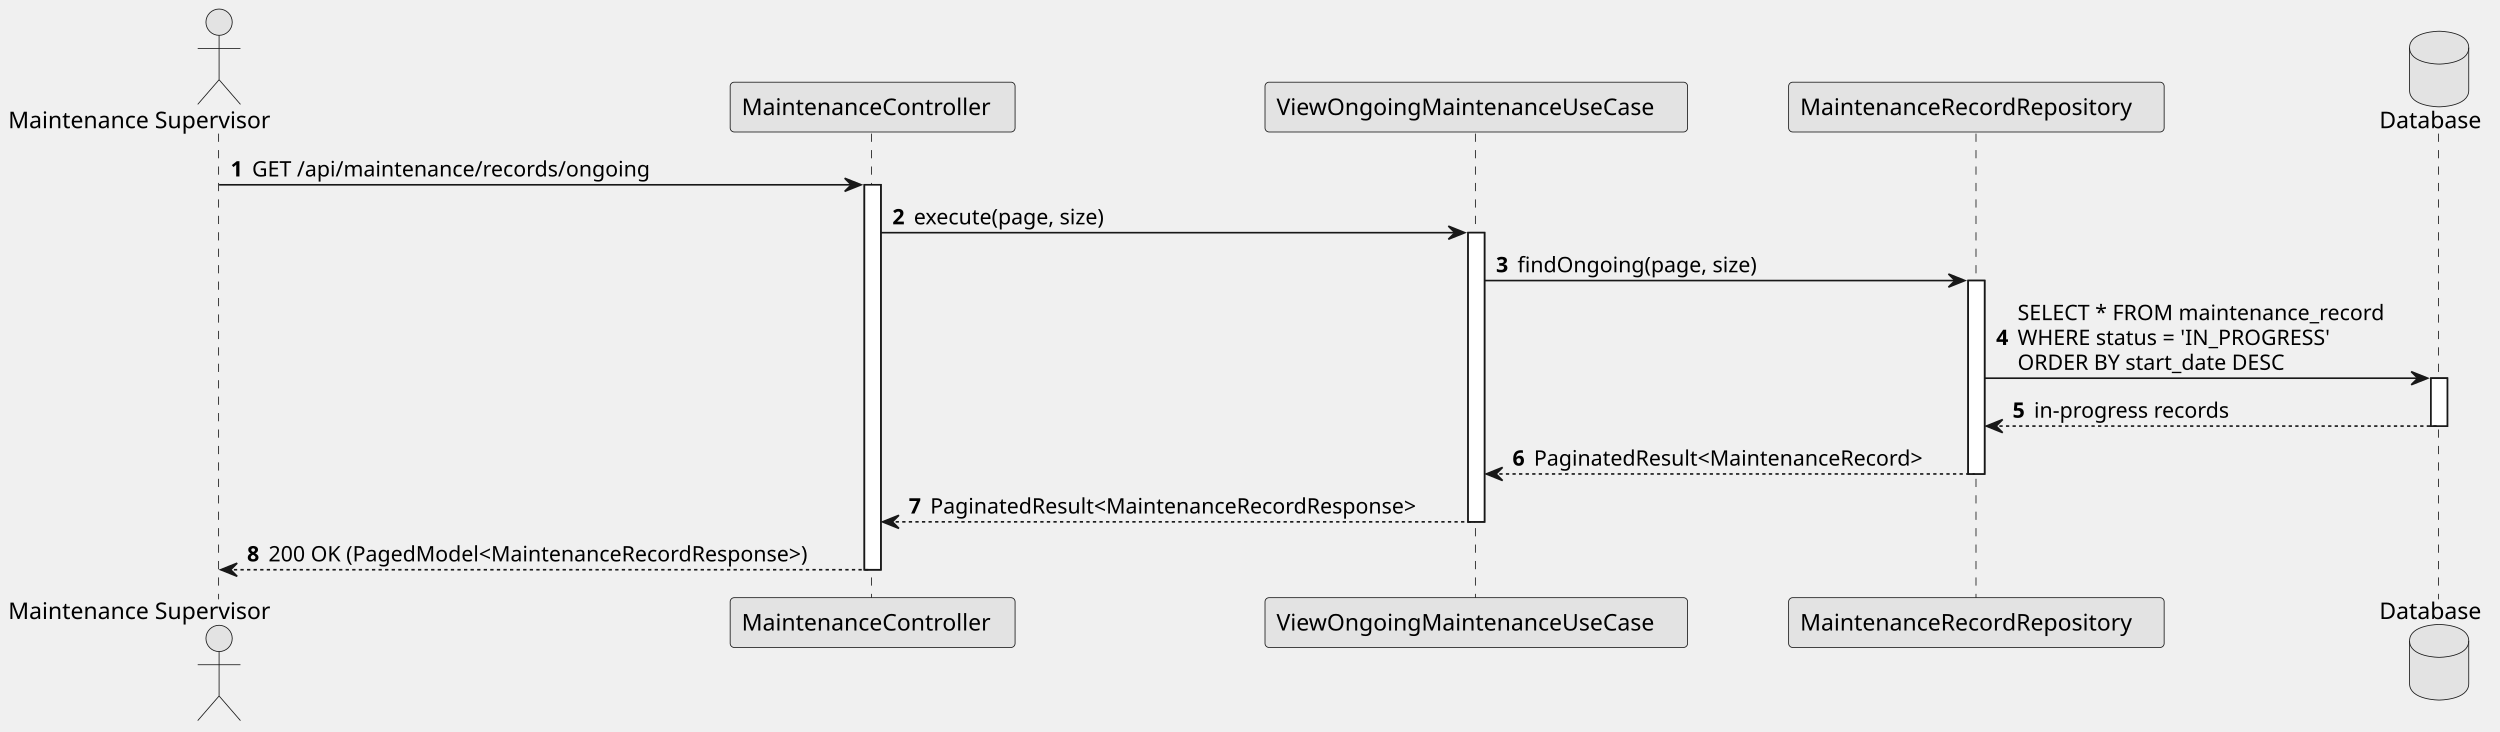
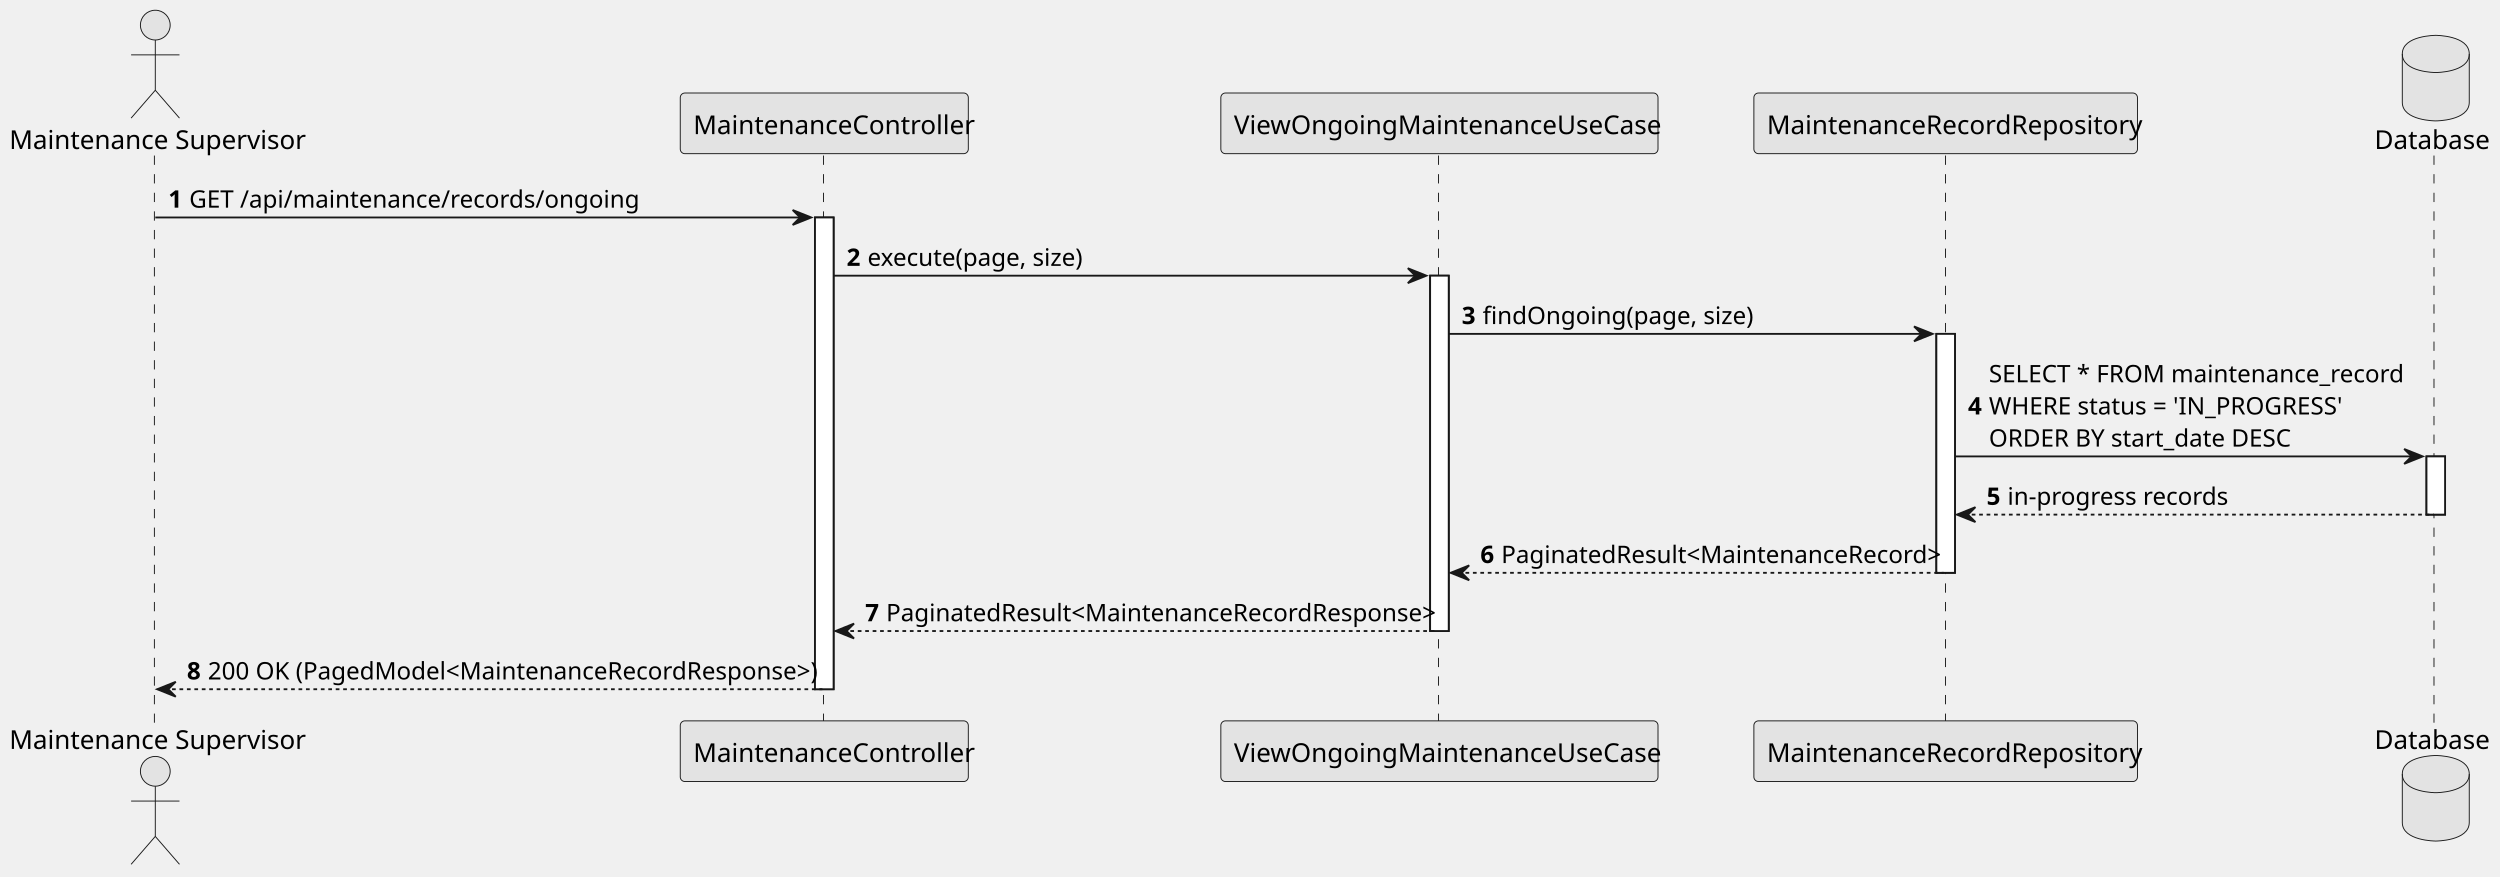
- <svg xmlns="http://www.w3.org/2000/svg" contentStyleType="text/css" data-diagram-type="SEQUENCE" height="445px" preserveAspectRatio="none" style="width:1521px;height:445px;background:#FFFFFF;" version="1.1" viewBox="0 0 1521 445" width="1521px" zoomAndPan="magnify">
+ <svg xmlns="http://www.w3.org/2000/svg" contentStyleType="text/css" data-diagram-type="SEQUENCE" height="471px" preserveAspectRatio="none" style="width:1344px;height:471px;background:#FFFFFF;" version="1.1" viewBox="0 0 1344 471" width="1344px" zoomAndPan="magnify">
  <defs />
  <g>
    <g>
-       <rect fill="#FFFFFF" height="234.195" style="stroke:#181818;stroke-width:1;" width="10" x="525.908" y="112.43" />
+       <rect fill="#FFFFFF" height="253.619" style="stroke:#181818;stroke-width:1;" width="10" x="438.136" y="116.912" />
    </g>
    <g>
-       <rect fill="#FFFFFF" height="175.93" style="stroke:#181818;stroke-width:1;" width="10" x="893.18" y="141.562" />
+       <rect fill="#FFFFFF" height="191.037" style="stroke:#181818;stroke-width:1;" width="10" x="768.833" y="148.203" />
    </g>
    <g>
-       <rect fill="#FFFFFF" height="117.664" style="stroke:#181818;stroke-width:1;" width="10" x="1197.433" y="170.695" />
+       <rect fill="#FFFFFF" height="128.455" style="stroke:#181818;stroke-width:1;" width="10" x="1040.992" y="179.494" />
    </g>
    <g>
-       <rect fill="#FFFFFF" height="29.133" style="stroke:#181818;stroke-width:1;" width="10" x="1478.981" y="230.094" />
-     </g>
-     <g class="participant-lifeline" data-entity-uid="part1" data-qualified-name="Actor" id="part1-lifeline">
-       <g>
-         <rect fill="#000000" fill-opacity="0" height="283.328" width="8" x="129.292" y="81.297" />
-         <line style="stroke:#181818;stroke-width:0.5;stroke-dasharray:5,5;" x1="133" x2="133" y1="81.297" y2="364.625" />
-       </g>
-     </g>
-     <g class="participant-lifeline" data-entity-uid="part2" data-qualified-name="Ctrl" id="part2-lifeline">
-       <g>
-         <rect fill="#000000" fill-opacity="0" height="283.328" width="8" x="526.908" y="81.297" />
-         <line style="stroke:#181818;stroke-width:0.5;stroke-dasharray:5,5;" x1="530.242" x2="530.242" y1="81.297" y2="364.625" />
-       </g>
-     </g>
-     <g class="participant-lifeline" data-entity-uid="part3" data-qualified-name="UC" id="part3-lifeline">
-       <g>
-         <rect fill="#000000" fill-opacity="0" height="283.328" width="8" x="894.18" y="81.297" />
-         <line style="stroke:#181818;stroke-width:0.5;stroke-dasharray:5,5;" x1="897.63" x2="897.63" y1="81.297" y2="364.625" />
-       </g>
-     </g>
-     <g class="participant-lifeline" data-entity-uid="part4" data-qualified-name="Repo" id="part4-lifeline">
-       <g>
-         <rect fill="#000000" fill-opacity="0" height="283.328" width="8" x="1198.433" y="81.297" />
-         <line style="stroke:#181818;stroke-width:0.5;stroke-dasharray:5,5;" x1="1202.194" x2="1202.194" y1="81.297" y2="364.625" />
-       </g>
-     </g>
-     <g class="participant-lifeline" data-entity-uid="part5" data-qualified-name="DB" id="part5-lifeline">
-       <g>
-         <rect fill="#000000" fill-opacity="0" height="283.328" width="8" x="1479.981" y="81.297" />
-         <line style="stroke:#181818;stroke-width:0.5;stroke-dasharray:5,5;" x1="1483.581" x2="1483.581" y1="81.297" y2="364.625" />
-       </g>
-     </g>
-     <g class="participant participant-head" data-entity-uid="part1" data-qualified-name="Actor" id="part1-head">
-       <text fill="#000000" font-family="sans-serif" font-size="14" lengthAdjust="spacing" textLength="250.585" x="5" y="77.995">Maintenance Supervisor</text>
-       <ellipse cx="133.292" cy="13.5" fill="#E3E3E3" rx="8" ry="8" style="stroke:#181818;stroke-width:0.5;" />
-       <path d="M133.292,21.5 L133.292,48.5 M120.293,29.5 L146.292,29.5 M133.292,48.5 L120.293,63.5 M133.292,48.5 L146.292,63.5" fill="none" style="stroke:#181818;stroke-width:0.5;" />
-     </g>
-     <g class="participant participant-tail" data-entity-uid="part1" data-qualified-name="Actor" id="part1-tail">
-       <text fill="#000000" font-family="sans-serif" font-size="14" lengthAdjust="spacing" textLength="250.585" x="5" y="376.62">Maintenance Supervisor</text>
-       <ellipse cx="133.292" cy="388.422" fill="#E3E3E3" rx="8" ry="8" style="stroke:#181818;stroke-width:0.5;" />
-       <path d="M133.292,396.422 L133.292,423.422 M120.293,404.422 L146.292,404.422 M133.292,423.422 L120.293,438.422 M133.292,423.422 L146.292,438.422" fill="none" style="stroke:#181818;stroke-width:0.5;" />
-     </g>
-     <g class="participant participant-head" data-entity-uid="part2" data-qualified-name="Ctrl" id="part2-head">
-       <rect fill="#E3E3E3" height="30.297" rx="2.5" ry="2.5" style="stroke:#181818;stroke-width:0.5;" width="173.332" x="444.242" y="50" />
-       <text fill="#000000" font-family="sans-serif" font-size="14" lengthAdjust="spacing" textLength="159.332" x="451.242" y="69.995">MaintenanceController</text>
-     </g>
-     <g class="participant participant-tail" data-entity-uid="part2" data-qualified-name="Ctrl" id="part2-tail">
-       <rect fill="#E3E3E3" height="30.297" rx="2.5" ry="2.5" style="stroke:#181818;stroke-width:0.5;" width="173.332" x="444.242" y="363.625" />
-       <text fill="#000000" font-family="sans-serif" font-size="14" lengthAdjust="spacing" textLength="159.332" x="451.242" y="383.62">MaintenanceController</text>
-     </g>
-     <g class="participant participant-head" data-entity-uid="part3" data-qualified-name="UC" id="part3-head">
-       <rect fill="#E3E3E3" height="30.297" rx="2.5" ry="2.5" style="stroke:#181818;stroke-width:0.5;" width="257.1" x="769.63" y="50" />
-       <text fill="#000000" font-family="sans-serif" font-size="14" lengthAdjust="spacing" textLength="243.1" x="776.63" y="69.995">ViewOngoingMaintenanceUseCase</text>
-     </g>
-     <g class="participant participant-tail" data-entity-uid="part3" data-qualified-name="UC" id="part3-tail">
-       <rect fill="#E3E3E3" height="30.297" rx="2.5" ry="2.5" style="stroke:#181818;stroke-width:0.5;" width="257.1" x="769.63" y="363.625" />
-       <text fill="#000000" font-family="sans-serif" font-size="14" lengthAdjust="spacing" textLength="243.1" x="776.63" y="383.62">ViewOngoingMaintenanceUseCase</text>
-     </g>
-     <g class="participant participant-head" data-entity-uid="part4" data-qualified-name="Repo" id="part4-head">
-       <rect fill="#E3E3E3" height="30.297" rx="2.5" ry="2.5" style="stroke:#181818;stroke-width:0.5;" width="228.477" x="1088.194" y="50" />
-       <text fill="#000000" font-family="sans-serif" font-size="14" lengthAdjust="spacing" textLength="214.477" x="1095.194" y="69.995">MaintenanceRecordRepository</text>
-     </g>
-     <g class="participant participant-tail" data-entity-uid="part4" data-qualified-name="Repo" id="part4-tail">
-       <rect fill="#E3E3E3" height="30.297" rx="2.5" ry="2.5" style="stroke:#181818;stroke-width:0.5;" width="228.477" x="1088.194" y="363.625" />
-       <text fill="#000000" font-family="sans-serif" font-size="14" lengthAdjust="spacing" textLength="214.477" x="1095.194" y="383.62">MaintenanceRecordRepository</text>
-     </g>
-     <g class="participant participant-head" data-entity-uid="part5" data-qualified-name="DB" id="part5-head">
-       <text fill="#000000" font-family="sans-serif" font-size="14" lengthAdjust="spacing" textLength="66.801" x="1447.581" y="77.995">Database</text>
-       <path d="M1465.981,29 C1465.981,19 1483.981,19 1483.981,19 C1483.981,19 1501.981,19 1501.981,29 L1501.981,55 C1501.981,65 1483.981,65 1483.981,65 C1483.981,65 1465.981,65 1465.981,55 L1465.981,29" fill="#E3E3E3" style="stroke:#181818;stroke-width:0.5;" />
-       <path d="M1465.981,29 C1465.981,39 1483.981,39 1483.981,39 C1483.981,39 1501.981,39 1501.981,29" fill="none" style="stroke:#181818;stroke-width:0.5;" />
-     </g>
-     <g class="participant participant-tail" data-entity-uid="part5" data-qualified-name="DB" id="part5-tail">
-       <text fill="#000000" font-family="sans-serif" font-size="14" lengthAdjust="spacing" textLength="66.801" x="1447.581" y="376.62">Database</text>
-       <path d="M1465.981,389.922 C1465.981,379.922 1483.981,379.922 1483.981,379.922 C1483.981,379.922 1501.981,379.922 1501.981,389.922 L1501.981,415.922 C1501.981,425.922 1483.981,425.922 1483.981,425.922 C1483.981,425.922 1465.981,425.922 1465.981,415.922 L1465.981,389.922" fill="#E3E3E3" style="stroke:#181818;stroke-width:0.5;" />
-       <path d="M1465.981,389.922 C1465.981,399.922 1483.981,399.922 1483.981,399.922 C1483.981,399.922 1501.981,399.922 1501.981,389.922" fill="none" style="stroke:#181818;stroke-width:0.5;" />
+       <rect fill="#FFFFFF" height="31.291" style="stroke:#181818;stroke-width:1;" width="10" x="1304.475" y="245.367" />
    </g>
    <g>
-       <rect fill="#FFFFFF" height="234.195" style="stroke:#181818;stroke-width:1;" width="10" x="525.908" y="112.43" />
+       <rect fill="#000000" fill-opacity="0" height="304.91" width="8" x="79.486" y="83.621" />
+       <line style="stroke:#181818;stroke-width:0.5;stroke-dasharray:5,5;" x1="83" x2="83" y1="83.621" y2="388.531" />
    </g>
    <g>
-       <rect fill="#FFFFFF" height="175.93" style="stroke:#181818;stroke-width:1;" width="10" x="893.18" y="141.562" />
+       <rect fill="#000000" fill-opacity="0" height="304.91" width="8" x="439.136" y="83.621" />
+       <line style="stroke:#181818;stroke-width:0.5;stroke-dasharray:5,5;" x1="442.709" x2="442.709" y1="83.621" y2="388.531" />
    </g>
    <g>
-       <rect fill="#FFFFFF" height="117.664" style="stroke:#181818;stroke-width:1;" width="10" x="1197.433" y="170.695" />
+       <rect fill="#000000" fill-opacity="0" height="304.91" width="8" x="769.833" y="83.621" />
+       <line style="stroke:#181818;stroke-width:0.5;stroke-dasharray:5,5;" x1="773.323" x2="773.323" y1="83.621" y2="388.531" />
    </g>
    <g>
-       <rect fill="#FFFFFF" height="29.133" style="stroke:#181818;stroke-width:1;" width="10" x="1478.981" y="230.094" />
+       <rect fill="#000000" fill-opacity="0" height="304.91" width="8" x="1041.992" y="83.621" />
+       <line style="stroke:#181818;stroke-width:0.5;stroke-dasharray:5,5;" x1="1045.885" x2="1045.885" y1="83.621" y2="388.531" />
    </g>
-     <g class="message" data-entity-1="part1" data-entity-2="part2" id="msg1">
-       <polygon fill="#181818" points="513.908,108.43,523.908,112.43,513.908,116.43,517.908,112.43" style="stroke:#181818;stroke-width:1;" />
-       <line style="stroke:#181818;stroke-width:1;" x1="133.292" x2="519.908" y1="112.43" y2="112.43" />
-       <text fill="#000000" font-family="sans-serif" font-size="13" font-weight="bold" lengthAdjust="spacing" textLength="9.045" x="140.292" y="107.364">1</text>
-       <text fill="#000000" font-family="sans-serif" font-size="13" lengthAdjust="spacing" textLength="254.192" x="153.338" y="107.364">GET /api/maintenance/records/ongoing</text>
+     <g>
+       <rect fill="#000000" fill-opacity="0" height="304.91" width="8" x="1305.475" y="83.621" />
+       <line style="stroke:#181818;stroke-width:0.5;stroke-dasharray:5,5;" x1="1308.51" x2="1308.51" y1="83.621" y2="388.531" />
    </g>
-     <g class="message" data-entity-1="part2" data-entity-2="part3" id="msg2">
-       <polygon fill="#181818" points="881.18,137.562,891.18,141.562,881.18,145.562,885.18,141.562" style="stroke:#181818;stroke-width:1;" />
-       <line style="stroke:#181818;stroke-width:1;" x1="535.908" x2="887.18" y1="141.562" y2="141.562" />
-       <text fill="#000000" font-family="sans-serif" font-size="13" font-weight="bold" lengthAdjust="spacing" textLength="9.045" x="542.908" y="136.497">2</text>
-       <text fill="#000000" font-family="sans-serif" font-size="13" lengthAdjust="spacing" textLength="128.254" x="555.954" y="136.497">execute(page, size)</text>
+     <g class="participant participant-head" data-participant="Actor">
+       <text fill="#000000" font-family="sans-serif" font-size="14" lengthAdjust="spacing" textLength="150.972" x="5" y="80.107">Maintenance Supervisor</text>
+       <ellipse cx="83.486" cy="13.5" fill="#E3E3E3" rx="8" ry="8" style="stroke:#181818;stroke-width:0.5;" />
+       <path d="M83.486,21.5 L83.486,48.5 M70.486,29.5 L96.486,29.5 M83.486,48.5 L70.486,63.5 M83.486,48.5 L96.486,63.5" fill="none" style="stroke:#181818;stroke-width:0.5;" />
    </g>
-     <g class="message" data-entity-1="part3" data-entity-2="part4" id="msg3">
-       <polygon fill="#181818" points="1185.433,166.695,1195.433,170.695,1185.433,174.695,1189.433,170.695" style="stroke:#181818;stroke-width:1;" />
-       <line style="stroke:#181818;stroke-width:1;" x1="903.18" x2="1191.433" y1="170.695" y2="170.695" />
-       <text fill="#000000" font-family="sans-serif" font-size="13" font-weight="bold" lengthAdjust="spacing" textLength="9.045" x="910.18" y="165.629">3</text>
-       <text fill="#000000" font-family="sans-serif" font-size="13" lengthAdjust="spacing" textLength="155.543" x="923.226" y="165.629">findOngoing(page, size)</text>
+     <g class="participant participant-tail" data-participant="Actor">
+       <text fill="#000000" font-family="sans-serif" font-size="14" lengthAdjust="spacing" textLength="150.972" x="5" y="402.639">Maintenance Supervisor</text>
+       <ellipse cx="83.486" cy="414.652" fill="#E3E3E3" rx="8" ry="8" style="stroke:#181818;stroke-width:0.5;" />
+       <path d="M83.486,422.652 L83.486,449.652 M70.486,430.652 L96.486,430.652 M83.486,449.652 L70.486,464.652 M83.486,449.652 L96.486,464.652" fill="none" style="stroke:#181818;stroke-width:0.5;" />
    </g>
-     <g class="message" data-entity-1="part4" data-entity-2="part5" id="msg4">
-       <polygon fill="#181818" points="1466.981,226.094,1476.981,230.094,1466.981,234.094,1470.981,230.094" style="stroke:#181818;stroke-width:1;" />
-       <line style="stroke:#181818;stroke-width:1;" x1="1207.433" x2="1472.981" y1="230.094" y2="230.094" />
-       <text fill="#000000" font-family="sans-serif" font-size="13" font-weight="bold" lengthAdjust="spacing" textLength="9.045" x="1214.433" y="209.895">4</text>
-       <text fill="#000000" font-family="sans-serif" font-size="13" lengthAdjust="spacing" textLength="239.503" x="1227.478" y="194.762">SELECT * FROM maintenance_record</text>
-       <text fill="#000000" font-family="sans-serif" font-size="13" lengthAdjust="spacing" textLength="209.46" x="1227.478" y="209.895">WHERE status = 'IN_PROGRESS'</text>
-       <text fill="#000000" font-family="sans-serif" font-size="13" lengthAdjust="spacing" textLength="177.423" x="1227.478" y="225.028">ORDER BY start_date DESC</text>
+     <g class="participant participant-head" data-participant="Ctrl">
+       <rect fill="#E3E3E3" height="32.621" rx="2.5" ry="2.5" style="stroke:#181818;stroke-width:0.5;" width="154.855" x="365.709" y="50" />
+       <text fill="#000000" font-family="sans-serif" font-size="14" lengthAdjust="spacing" textLength="140.855" x="372.709" y="72.107">MaintenanceController</text>
    </g>
-     <g class="message" data-entity-1="part5" data-entity-2="part4" id="msg5">
-       <polygon fill="#181818" points="1218.433,255.227,1208.433,259.227,1218.433,263.227,1214.433,259.227" style="stroke:#181818;stroke-width:1;" />
-       <line style="stroke:#181818;stroke-width:1;stroke-dasharray:2,2;" x1="1212.433" x2="1482.981" y1="259.227" y2="259.227" />
-       <text fill="#000000" font-family="sans-serif" font-size="13" font-weight="bold" lengthAdjust="spacing" textLength="9.045" x="1224.433" y="254.161">5</text>
-       <text fill="#000000" font-family="sans-serif" font-size="13" lengthAdjust="spacing" textLength="126.179" x="1237.478" y="254.161">in-progress records</text>
+     <g class="participant participant-tail" data-participant="Ctrl">
+       <rect fill="#E3E3E3" height="32.621" rx="2.5" ry="2.5" style="stroke:#181818;stroke-width:0.5;" width="154.855" x="365.709" y="387.531" />
+       <text fill="#000000" font-family="sans-serif" font-size="14" lengthAdjust="spacing" textLength="140.855" x="372.709" y="409.639">MaintenanceController</text>
    </g>
-     <g class="message" data-entity-1="part4" data-entity-2="part3" id="msg6">
-       <polygon fill="#181818" points="914.18,284.359,904.18,288.359,914.18,292.359,910.18,288.359" style="stroke:#181818;stroke-width:1;" />
-       <line style="stroke:#181818;stroke-width:1;stroke-dasharray:2,2;" x1="908.18" x2="1201.433" y1="288.359" y2="288.359" />
-       <text fill="#000000" font-family="sans-serif" font-size="13" font-weight="bold" lengthAdjust="spacing" textLength="9.045" x="920.18" y="283.293">6</text>
-       <text fill="#000000" font-family="sans-serif" font-size="13" lengthAdjust="spacing" textLength="257.207" x="933.226" y="283.293">PaginatedResult&lt;MaintenanceRecord&gt;</text>
+     <g class="participant participant-head" data-participant="UC">
+       <rect fill="#E3E3E3" height="32.621" rx="2.5" ry="2.5" style="stroke:#181818;stroke-width:0.5;" width="235.019" x="656.323" y="50" />
+       <text fill="#000000" font-family="sans-serif" font-size="14" lengthAdjust="spacing" textLength="221.019" x="663.323" y="72.107">ViewOngoingMaintenanceUseCase</text>
    </g>
-     <g class="message" data-entity-1="part3" data-entity-2="part2" id="msg7">
-       <polygon fill="#181818" points="546.908,313.492,536.908,317.492,546.908,321.492,542.908,317.492" style="stroke:#181818;stroke-width:1;" />
-       <line style="stroke:#181818;stroke-width:1;stroke-dasharray:2,2;" x1="540.908" x2="897.18" y1="317.492" y2="317.492" />
-       <text fill="#000000" font-family="sans-serif" font-size="13" font-weight="bold" lengthAdjust="spacing" textLength="9.045" x="552.908" y="312.426">7</text>
-       <text fill="#000000" font-family="sans-serif" font-size="13" lengthAdjust="spacing" textLength="320.227" x="565.954" y="312.426">PaginatedResult&lt;MaintenanceRecordResponse&gt;</text>
+     <g class="participant participant-tail" data-participant="UC">
+       <rect fill="#E3E3E3" height="32.621" rx="2.5" ry="2.5" style="stroke:#181818;stroke-width:0.5;" width="235.019" x="656.323" y="387.531" />
+       <text fill="#000000" font-family="sans-serif" font-size="14" lengthAdjust="spacing" textLength="221.019" x="663.323" y="409.639">ViewOngoingMaintenanceUseCase</text>
    </g>
-     <g class="message" data-entity-1="part2" data-entity-2="part1" id="msg8">
-       <polygon fill="#181818" points="144.292,342.625,134.292,346.625,144.292,350.625,140.292,346.625" style="stroke:#181818;stroke-width:1;" />
-       <line style="stroke:#181818;stroke-width:1;stroke-dasharray:2,2;" x1="138.292" x2="529.908" y1="346.625" y2="346.625" />
-       <text fill="#000000" font-family="sans-serif" font-size="13" font-weight="bold" lengthAdjust="spacing" textLength="9.045" x="150.292" y="341.559">8</text>
-       <text fill="#000000" font-family="sans-serif" font-size="13" lengthAdjust="spacing" textLength="355.57" x="163.338" y="341.559">200 OK (PagedModel&lt;MaintenanceRecordResponse&gt;)</text>
+     <g class="participant participant-head" data-participant="Repo">
+       <rect fill="#E3E3E3" height="32.621" rx="2.5" ry="2.5" style="stroke:#181818;stroke-width:0.5;" width="206.213" x="942.885" y="50" />
+       <text fill="#000000" font-family="sans-serif" font-size="14" lengthAdjust="spacing" textLength="192.213" x="949.885" y="72.107">MaintenanceRecordRepository</text>
+     </g>
+     <g class="participant participant-tail" data-participant="Repo">
+       <rect fill="#E3E3E3" height="32.621" rx="2.5" ry="2.5" style="stroke:#181818;stroke-width:0.5;" width="206.213" x="942.885" y="387.531" />
+       <text fill="#000000" font-family="sans-serif" font-size="14" lengthAdjust="spacing" textLength="192.213" x="949.885" y="409.639">MaintenanceRecordRepository</text>
+     </g>
+     <g class="participant participant-head" data-participant="DB">
+       <text fill="#000000" font-family="sans-serif" font-size="14" lengthAdjust="spacing" textLength="59.931" x="1276.51" y="80.107">Database</text>
+       <path d="M1291.475,29 C1291.475,19 1309.475,19 1309.475,19 C1309.475,19 1327.475,19 1327.475,29 L1327.475,55 C1327.475,65 1309.475,65 1309.475,65 C1309.475,65 1291.475,65 1291.475,55 L1291.475,29" fill="#E3E3E3" style="stroke:#181818;stroke-width:0.5;" />
+       <path d="M1291.475,29 C1291.475,39 1309.475,39 1309.475,39 C1309.475,39 1327.475,39 1327.475,29" fill="none" style="stroke:#181818;stroke-width:0.5;" />
+     </g>
+     <g class="participant participant-tail" data-participant="DB">
+       <text fill="#000000" font-family="sans-serif" font-size="14" lengthAdjust="spacing" textLength="59.931" x="1276.51" y="402.639">Database</text>
+       <path d="M1291.475,416.152 C1291.475,406.152 1309.475,406.152 1309.475,406.152 C1309.475,406.152 1327.475,406.152 1327.475,416.152 L1327.475,442.152 C1327.475,452.152 1309.475,452.152 1309.475,452.152 C1309.475,452.152 1291.475,452.152 1291.475,442.152 L1291.475,416.152" fill="#E3E3E3" style="stroke:#181818;stroke-width:0.5;" />
+       <path d="M1291.475,416.152 C1291.475,426.152 1309.475,426.152 1309.475,426.152 C1309.475,426.152 1327.475,426.152 1327.475,416.152" fill="none" style="stroke:#181818;stroke-width:0.5;" />
+     </g>
+     <g>
+       <rect fill="#FFFFFF" height="253.619" style="stroke:#181818;stroke-width:1;" width="10" x="438.136" y="116.912" />
+     </g>
+     <g>
+       <rect fill="#FFFFFF" height="191.037" style="stroke:#181818;stroke-width:1;" width="10" x="768.833" y="148.203" />
+     </g>
+     <g>
+       <rect fill="#FFFFFF" height="128.455" style="stroke:#181818;stroke-width:1;" width="10" x="1040.992" y="179.494" />
+     </g>
+     <g>
+       <rect fill="#FFFFFF" height="31.291" style="stroke:#181818;stroke-width:1;" width="10" x="1304.475" y="245.367" />
+     </g>
+     <g class="message" data-participant-1="Actor" data-participant-2="Ctrl">
+       <polygon fill="#181818" points="426.136,112.912,436.136,116.912,426.136,120.912,430.136,116.912" style="stroke:#181818;stroke-width:1;" />
+       <line style="stroke:#181818;stroke-width:1;" x1="83.486" x2="432.136" y1="116.912" y2="116.912" />
+       <text fill="#000000" font-family="sans-serif" font-size="13" font-weight="bold" lengthAdjust="spacing" textLength="7.23" x="90.486" y="111.649">1</text>
+       <text fill="#000000" font-family="sans-serif" font-size="13" lengthAdjust="spacing" textLength="226.186" x="101.716" y="111.649">GET /api/maintenance/records/ongoing</text>
+     </g>
+     <g class="message" data-participant-1="Ctrl" data-participant-2="UC">
+       <polygon fill="#181818" points="756.833,144.203,766.833,148.203,756.833,152.203,760.833,148.203" style="stroke:#181818;stroke-width:1;" />
+       <line style="stroke:#181818;stroke-width:1;" x1="448.136" x2="762.833" y1="148.203" y2="148.203" />
+       <text fill="#000000" font-family="sans-serif" font-size="13" font-weight="bold" lengthAdjust="spacing" textLength="7.23" x="455.136" y="142.94">2</text>
+       <text fill="#000000" font-family="sans-serif" font-size="13" lengthAdjust="spacing" textLength="113.452" x="466.366" y="142.94">execute(page, size)</text>
+     </g>
+     <g class="message" data-participant-1="UC" data-participant-2="Repo">
+       <polygon fill="#181818" points="1028.992,175.494,1038.992,179.494,1028.992,183.494,1032.992,179.494" style="stroke:#181818;stroke-width:1;" />
+       <line style="stroke:#181818;stroke-width:1;" x1="778.833" x2="1034.992" y1="179.494" y2="179.494" />
+       <text fill="#000000" font-family="sans-serif" font-size="13" font-weight="bold" lengthAdjust="spacing" textLength="7.23" x="785.833" y="174.231">3</text>
+       <text fill="#000000" font-family="sans-serif" font-size="13" lengthAdjust="spacing" textLength="138.03" x="797.063" y="174.231">findOngoing(page, size)</text>
+     </g>
+     <g class="message" data-participant-1="Repo" data-participant-2="DB">
+       <polygon fill="#181818" points="1292.475,241.367,1302.475,245.367,1292.475,249.367,1296.475,245.367" style="stroke:#181818;stroke-width:1;" />
+       <line style="stroke:#181818;stroke-width:1;" x1="1050.992" x2="1298.475" y1="245.367" y2="245.367" />
+       <text fill="#000000" font-family="sans-serif" font-size="13" font-weight="bold" lengthAdjust="spacing" textLength="7.23" x="1057.992" y="222.814">4</text>
+       <text fill="#000000" font-family="sans-serif" font-size="13" lengthAdjust="spacing" textLength="223.253" x="1069.222" y="205.523">SELECT * FROM maintenance_record</text>
+       <text fill="#000000" font-family="sans-serif" font-size="13" lengthAdjust="spacing" textLength="200.376" x="1069.222" y="222.814">WHERE status = 'IN_PROGRESS'</text>
+       <text fill="#000000" font-family="sans-serif" font-size="13" lengthAdjust="spacing" textLength="169.057" x="1069.222" y="240.105">ORDER BY start_date DESC</text>
+     </g>
+     <g class="message" data-participant-1="DB" data-participant-2="Repo">
+       <polygon fill="#181818" points="1061.992,272.658,1051.992,276.658,1061.992,280.658,1057.992,276.658" style="stroke:#181818;stroke-width:1;" />
+       <line style="stroke:#181818;stroke-width:1;stroke-dasharray:2,2;" x1="1055.992" x2="1308.475" y1="276.658" y2="276.658" />
+       <text fill="#000000" font-family="sans-serif" font-size="13" font-weight="bold" lengthAdjust="spacing" textLength="7.23" x="1067.992" y="271.396">5</text>
+       <text fill="#000000" font-family="sans-serif" font-size="13" lengthAdjust="spacing" textLength="111.985" x="1079.222" y="271.396">in-progress records</text>
+     </g>
+     <g class="message" data-participant-1="Repo" data-participant-2="UC">
+       <polygon fill="#181818" points="789.833,303.949,779.833,307.949,789.833,311.949,785.833,307.949" style="stroke:#181818;stroke-width:1;" />
+       <line style="stroke:#181818;stroke-width:1;stroke-dasharray:2,2;" x1="783.833" x2="1044.992" y1="307.949" y2="307.949" />
+       <text fill="#000000" font-family="sans-serif" font-size="13" font-weight="bold" lengthAdjust="spacing" textLength="7.23" x="795.833" y="302.687">6</text>
+       <text fill="#000000" font-family="sans-serif" font-size="13" lengthAdjust="spacing" textLength="226.929" x="807.063" y="302.687">PaginatedResult&lt;MaintenanceRecord&gt;</text>
+     </g>
+     <g class="message" data-participant-1="UC" data-participant-2="Ctrl">
+       <polygon fill="#181818" points="459.136,335.24,449.136,339.24,459.136,343.24,455.136,339.24" style="stroke:#181818;stroke-width:1;" />
+       <line style="stroke:#181818;stroke-width:1;stroke-dasharray:2,2;" x1="453.136" x2="772.833" y1="339.24" y2="339.24" />
+       <text fill="#000000" font-family="sans-serif" font-size="13" font-weight="bold" lengthAdjust="spacing" textLength="7.23" x="465.136" y="333.978">7</text>
+       <text fill="#000000" font-family="sans-serif" font-size="13" lengthAdjust="spacing" textLength="285.467" x="476.366" y="333.978">PaginatedResult&lt;MaintenanceRecordResponse&gt;</text>
+     </g>
+     <g class="message" data-participant-1="Ctrl" data-participant-2="Actor">
+       <polygon fill="#181818" points="94.486,366.531,84.486,370.531,94.486,374.531,90.486,370.531" style="stroke:#181818;stroke-width:1;" />
+       <line style="stroke:#181818;stroke-width:1;stroke-dasharray:2,2;" x1="88.486" x2="442.136" y1="370.531" y2="370.531" />
+       <text fill="#000000" font-family="sans-serif" font-size="13" font-weight="bold" lengthAdjust="spacing" textLength="7.23" x="100.486" y="365.269">8</text>
+       <text fill="#000000" font-family="sans-serif" font-size="13" lengthAdjust="spacing" textLength="319.42" x="111.716" y="365.269">200 OK (PagedModel&lt;MaintenanceRecordResponse&gt;)</text>
    </g>
  </g>
</svg>
